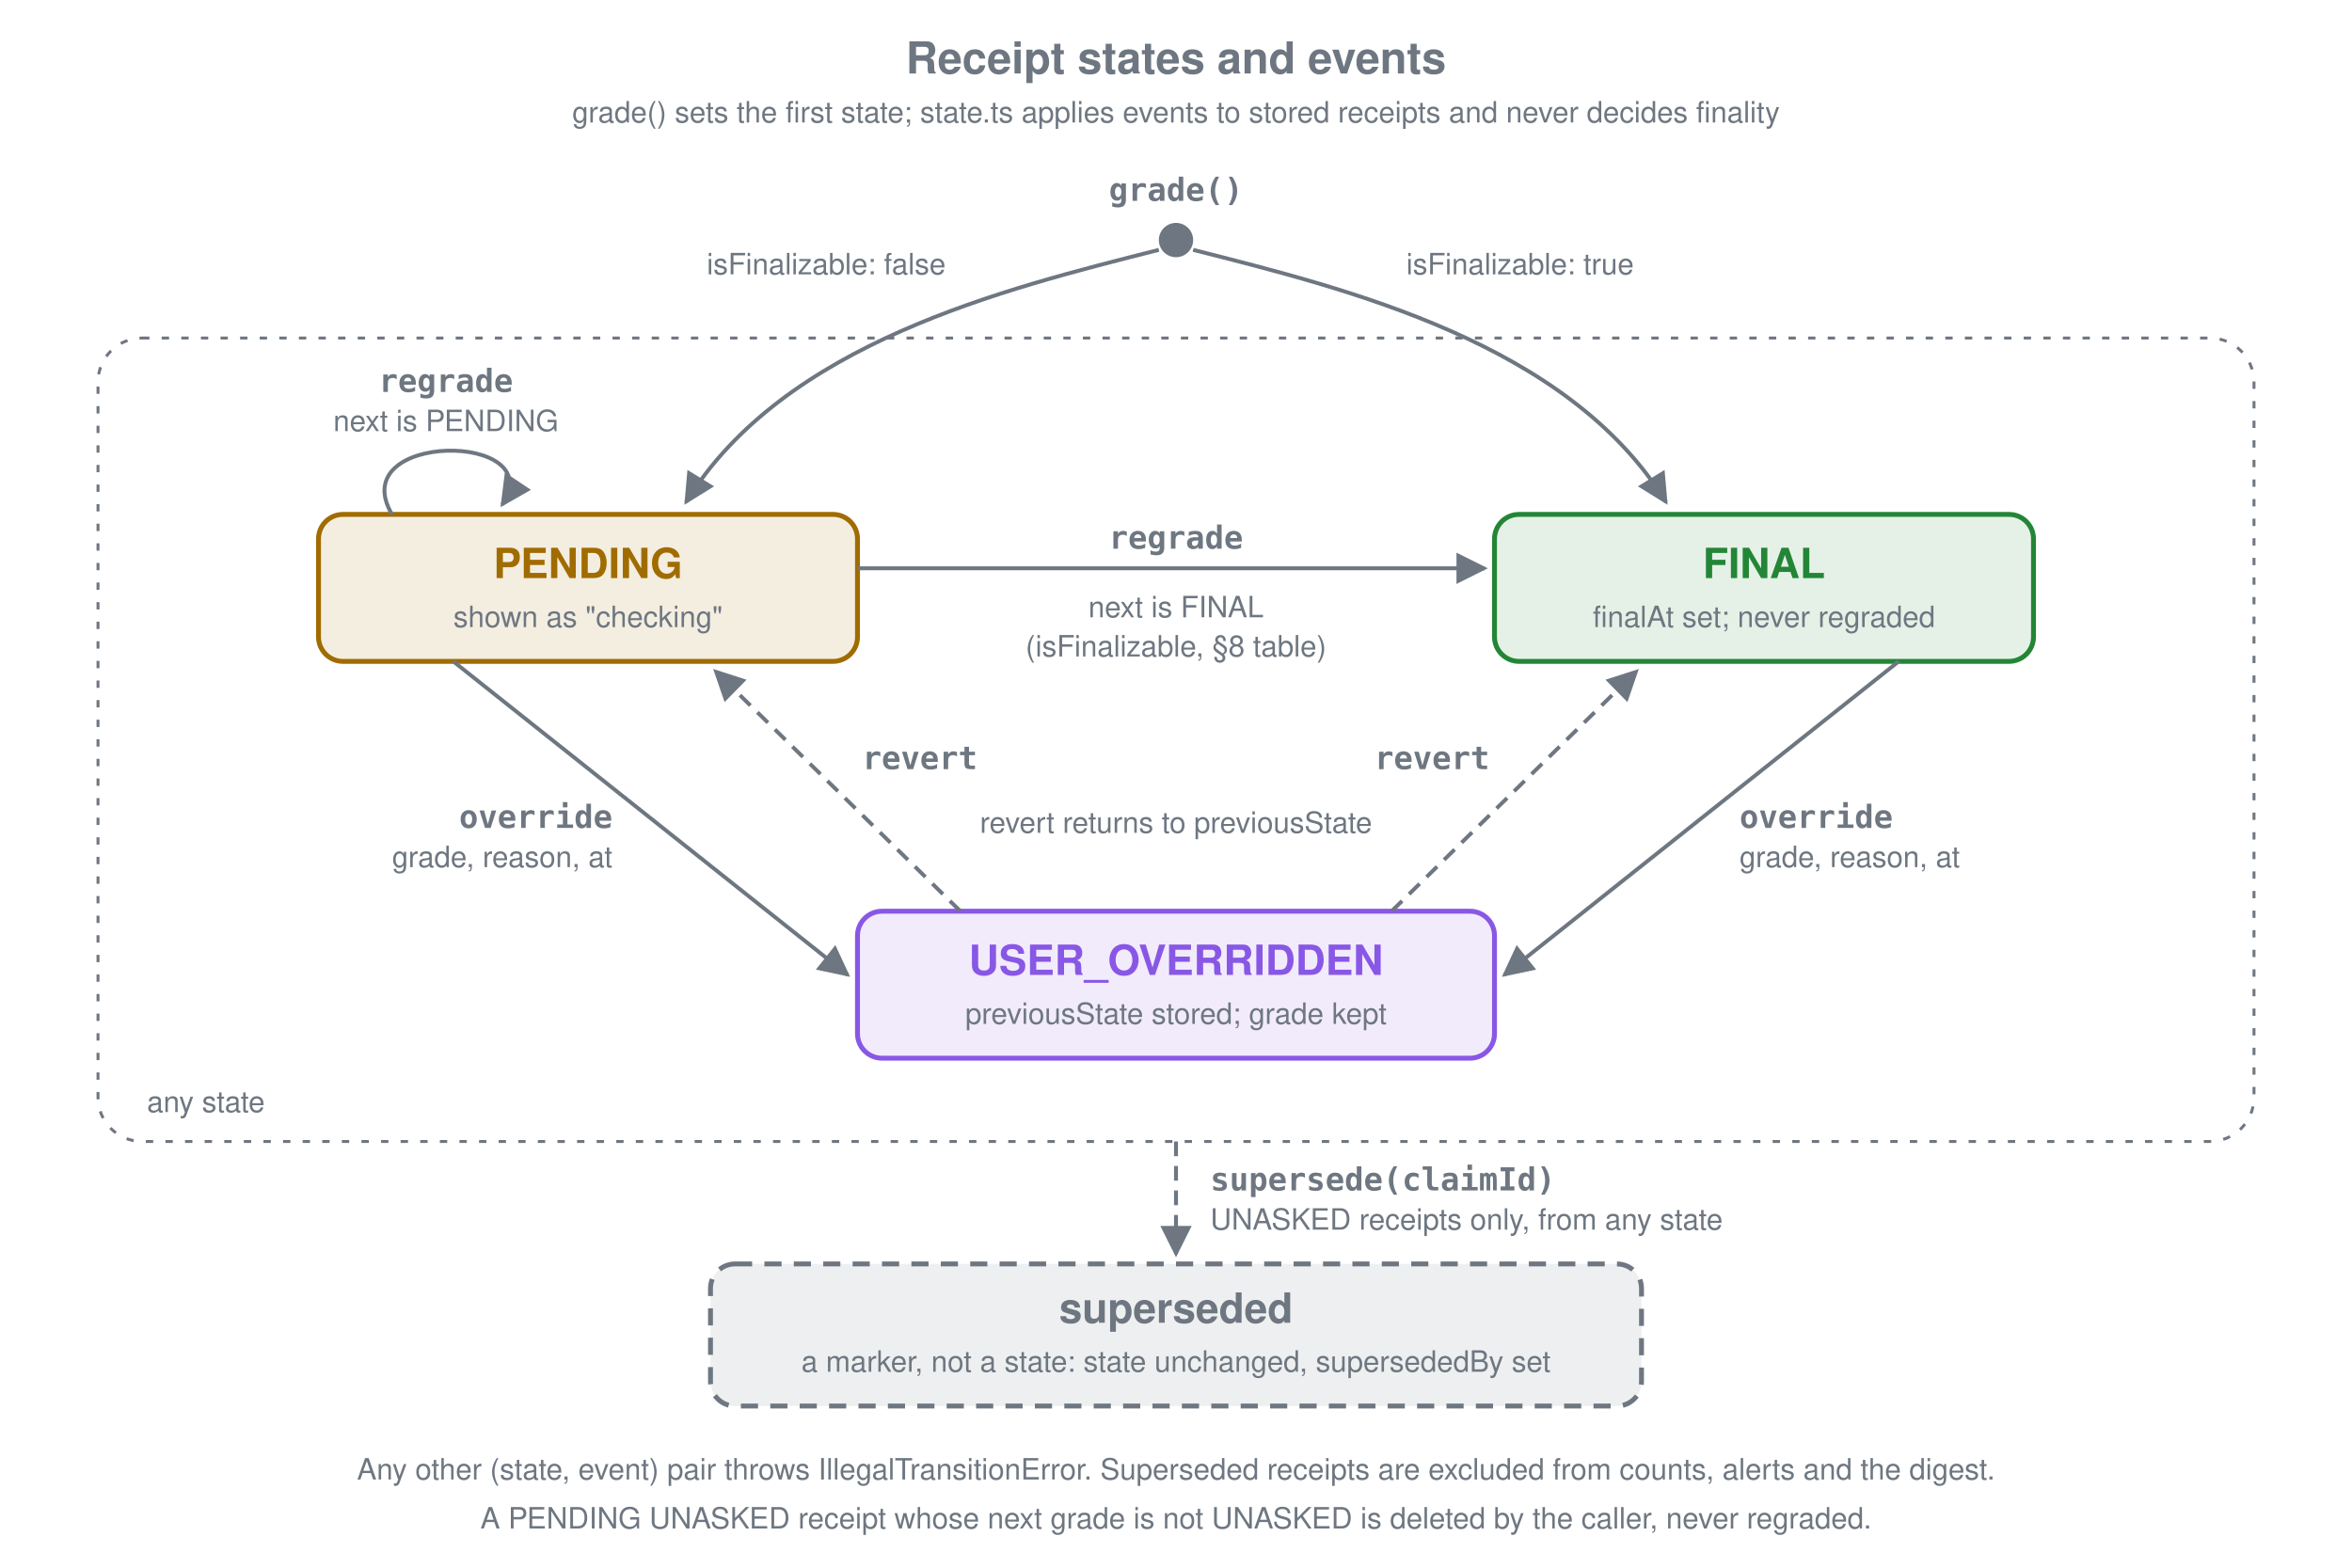
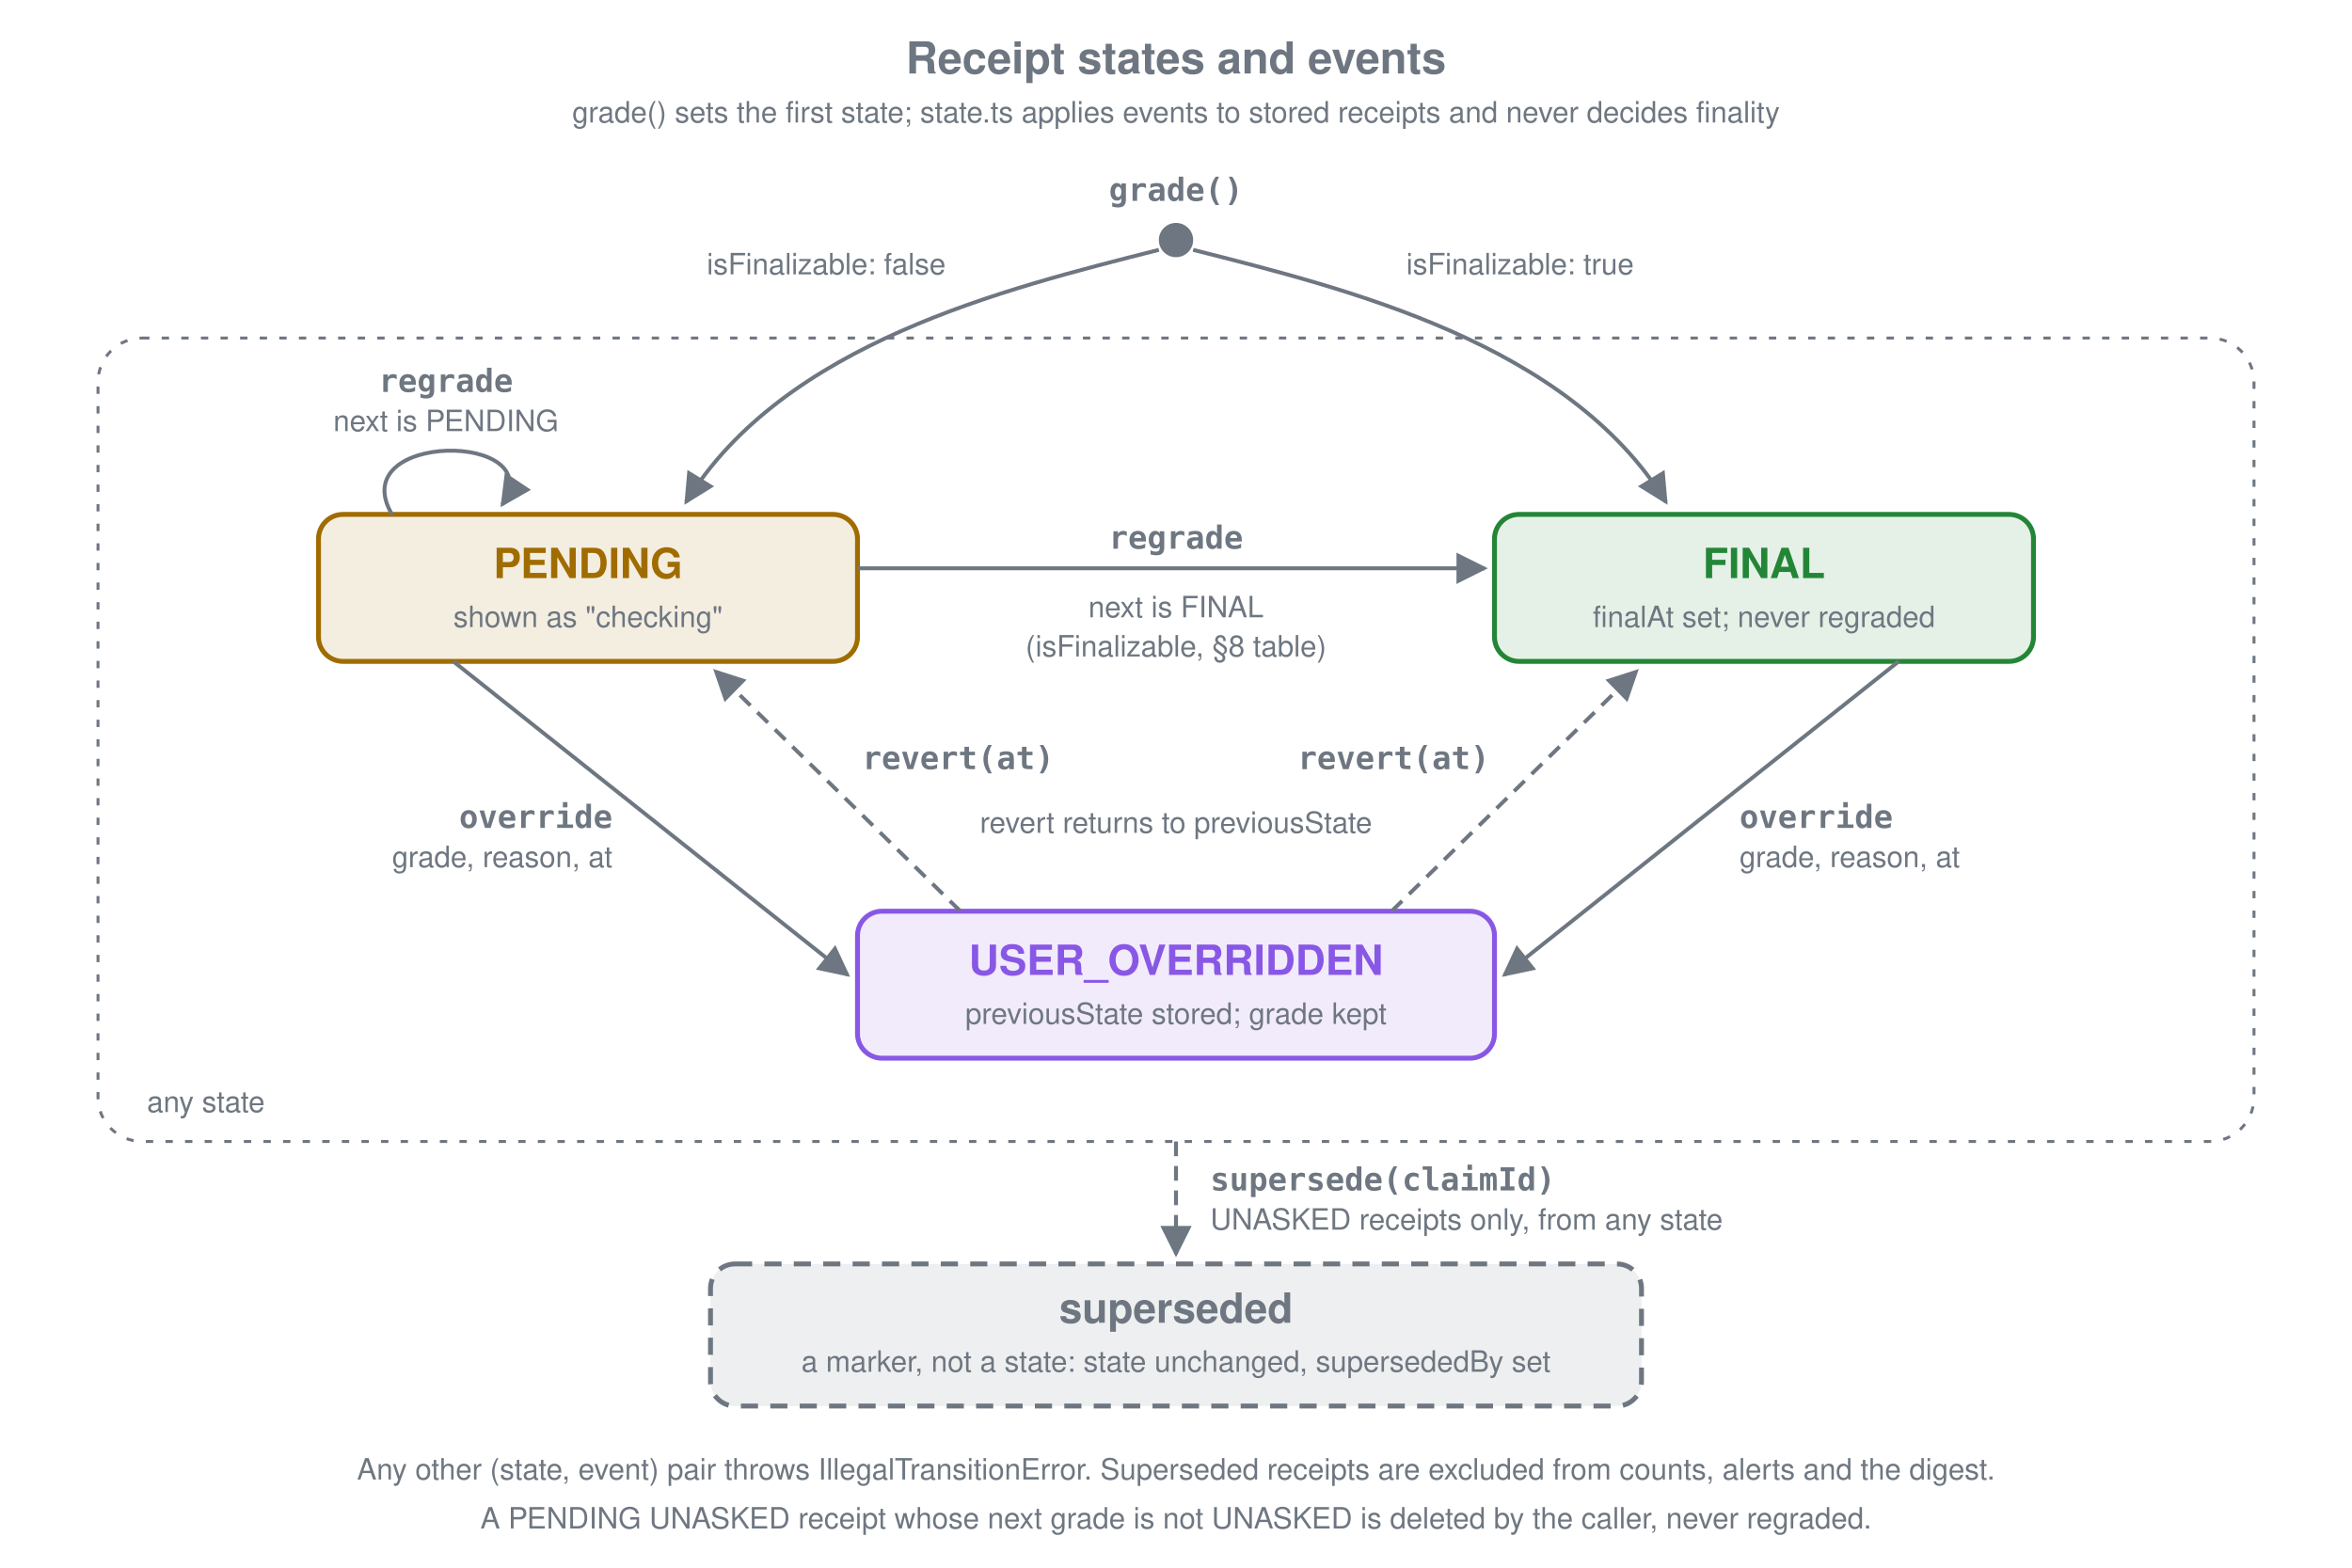
<svg xmlns="http://www.w3.org/2000/svg" viewBox="0 0 960 640" width="960" height="640" role="img" aria-labelledby="title desc">
  <style>
    .t { fill: #6e7781; font-family: -apple-system, BlinkMacSystemFont, "Segoe UI", Helvetica, Arial, sans-serif; font-size: 12px; }
    .h { font-size: 18px; font-weight: 600; }
    .state { font-size: 17px; font-weight: 700; }
    .code { font-family: ui-monospace, SFMono-Regular, Menlo, Consolas, monospace; font-size: 13px; font-weight: 600; }
    .edge { fill: none; stroke: #6e7781; stroke-width: 1.6; }
    .dashed { stroke-dasharray: 6 4; }
    .group { fill: none; stroke: #6e7781; stroke-width: 1.2; stroke-dasharray: 3 5; }
    .box { stroke-width: 2; fill-opacity: 0.12; }
    .pending { fill: #a06c00; stroke: #a06c00; }
    .final { fill: #238636; stroke: #238636; }
    .overridden { fill: #8957e5; stroke: #8957e5; }
    .superseded { fill: #6e7781; stroke: #6e7781; stroke-dasharray: 7 5; }
    .label-pending { fill: #a06c00; }
    .label-final { fill: #238636; }
    .label-overridden { fill: #8957e5; }
    .dot { fill: #6e7781; }
  </style>
  <defs>
    <marker id="arrow" viewBox="0 0 10 10" refX="9" refY="5" markerWidth="8" markerHeight="8" orient="auto-start-reverse">
      <path d="M0 0 L10 5 L0 10 z" fill="#6e7781" />
    </marker>
  </defs>
  <text class="t h" x="480" y="30" text-anchor="middle">Receipt states and events</text>
  <text class="t" x="480" y="50" text-anchor="middle">grade() sets the first state; state.ts applies events to stored receipts and never decides finality</text>
  <circle class="dot" cx="480" cy="98" r="7" />
  <text class="t code" x="480" y="82" text-anchor="middle">grade()</text>
  <path class="edge" d="M473 102 C 410 118, 320 140, 280 205" marker-end="url(#arrow)" />
  <path class="edge" d="M487 102 C 550 118, 640 140, 680 205" marker-end="url(#arrow)" />
  <text class="t" x="386" y="112" text-anchor="end">isFinalizable: false</text>
  <text class="t" x="574" y="112">isFinalizable: true</text>
  <rect class="group" x="40" y="138" width="880" height="328" rx="18" />
  <text class="t" x="60" y="454">any state</text>
  <rect class="box pending" x="130" y="210" width="220" height="60" rx="10" />
  <text class="t state label-pending" x="240" y="236" text-anchor="middle">PENDING</text>
  <text class="t" x="240" y="256" text-anchor="middle">shown as "checking"</text>
  <rect class="box final" x="610" y="210" width="220" height="60" rx="10" />
  <text class="t state label-final" x="720" y="236" text-anchor="middle">FINAL</text>
  <text class="t" x="720" y="256" text-anchor="middle">finalAt set; never regraded</text>
  <rect class="box overridden" x="350" y="372" width="260" height="60" rx="10" />
  <text class="t state label-overridden" x="480" y="398" text-anchor="middle">USER_OVERRIDDEN</text>
  <text class="t" x="480" y="418" text-anchor="middle">previousState stored; grade kept</text>
  <path class="edge" d="M160 210 C 140 176, 225 176, 205 206" marker-end="url(#arrow)" />
  <text class="t code" x="182" y="160" text-anchor="middle">regrade</text>
  <text class="t" x="182" y="176" text-anchor="middle">next is PENDING</text>
  <path class="edge" d="M350 232 L 606 232" marker-end="url(#arrow)" />
  <text class="t code" x="480" y="224" text-anchor="middle">regrade</text>
  <text class="t" x="480" y="252" text-anchor="middle">next is FINAL</text>
  <text class="t" x="480" y="268" text-anchor="middle">(isFinalizable, §8 table)</text>
  <path class="edge" d="M185 270 L 346 398" marker-end="url(#arrow)" />
  <text class="t code" x="250" y="338" text-anchor="end">override</text>
  <text class="t" x="250" y="354" text-anchor="end">grade, reason, at</text>
  <path class="edge" d="M775 270 L 614 398" marker-end="url(#arrow)" />
  <text class="t code" x="710" y="338">override</text>
  <text class="t" x="710" y="354">grade, reason, at</text>
  <path class="edge dashed" d="M392 372 L 292 274" marker-end="url(#arrow)" />
-   <text class="t code" x="352" y="314">revert</text>
+   <text class="t code" x="352" y="314">revert(at)</text>
  <path class="edge dashed" d="M568 372 L 668 274" marker-end="url(#arrow)" />
-   <text class="t code" x="608" y="314" text-anchor="end">revert</text>
+   <text class="t code" x="608" y="314" text-anchor="end">revert(at)</text>
  <text class="t" x="480" y="340" text-anchor="middle">revert returns to previousState</text>
  <path class="edge dashed" d="M480 466 L 480 512" marker-end="url(#arrow)" />
  <text class="t code" x="494" y="486">supersede(claimId)</text>
  <text class="t" x="494" y="502">UNASKED receipts only, from any state</text>
  <rect class="box superseded" x="290" y="516" width="380" height="58" rx="10" />
  <text class="t state" x="480" y="540" text-anchor="middle">superseded</text>
  <text class="t" x="480" y="560" text-anchor="middle">a marker, not a state: state unchanged, supersededBy set</text>
  <text class="t" x="480" y="604" text-anchor="middle">Any other (state, event) pair throws IllegalTransitionError. Superseded receipts are excluded from counts, alerts and the digest.</text>
  <text class="t" x="480" y="624" text-anchor="middle">A PENDING UNASKED receipt whose next grade is not UNASKED is deleted by the caller, never regraded.</text>
</svg>
